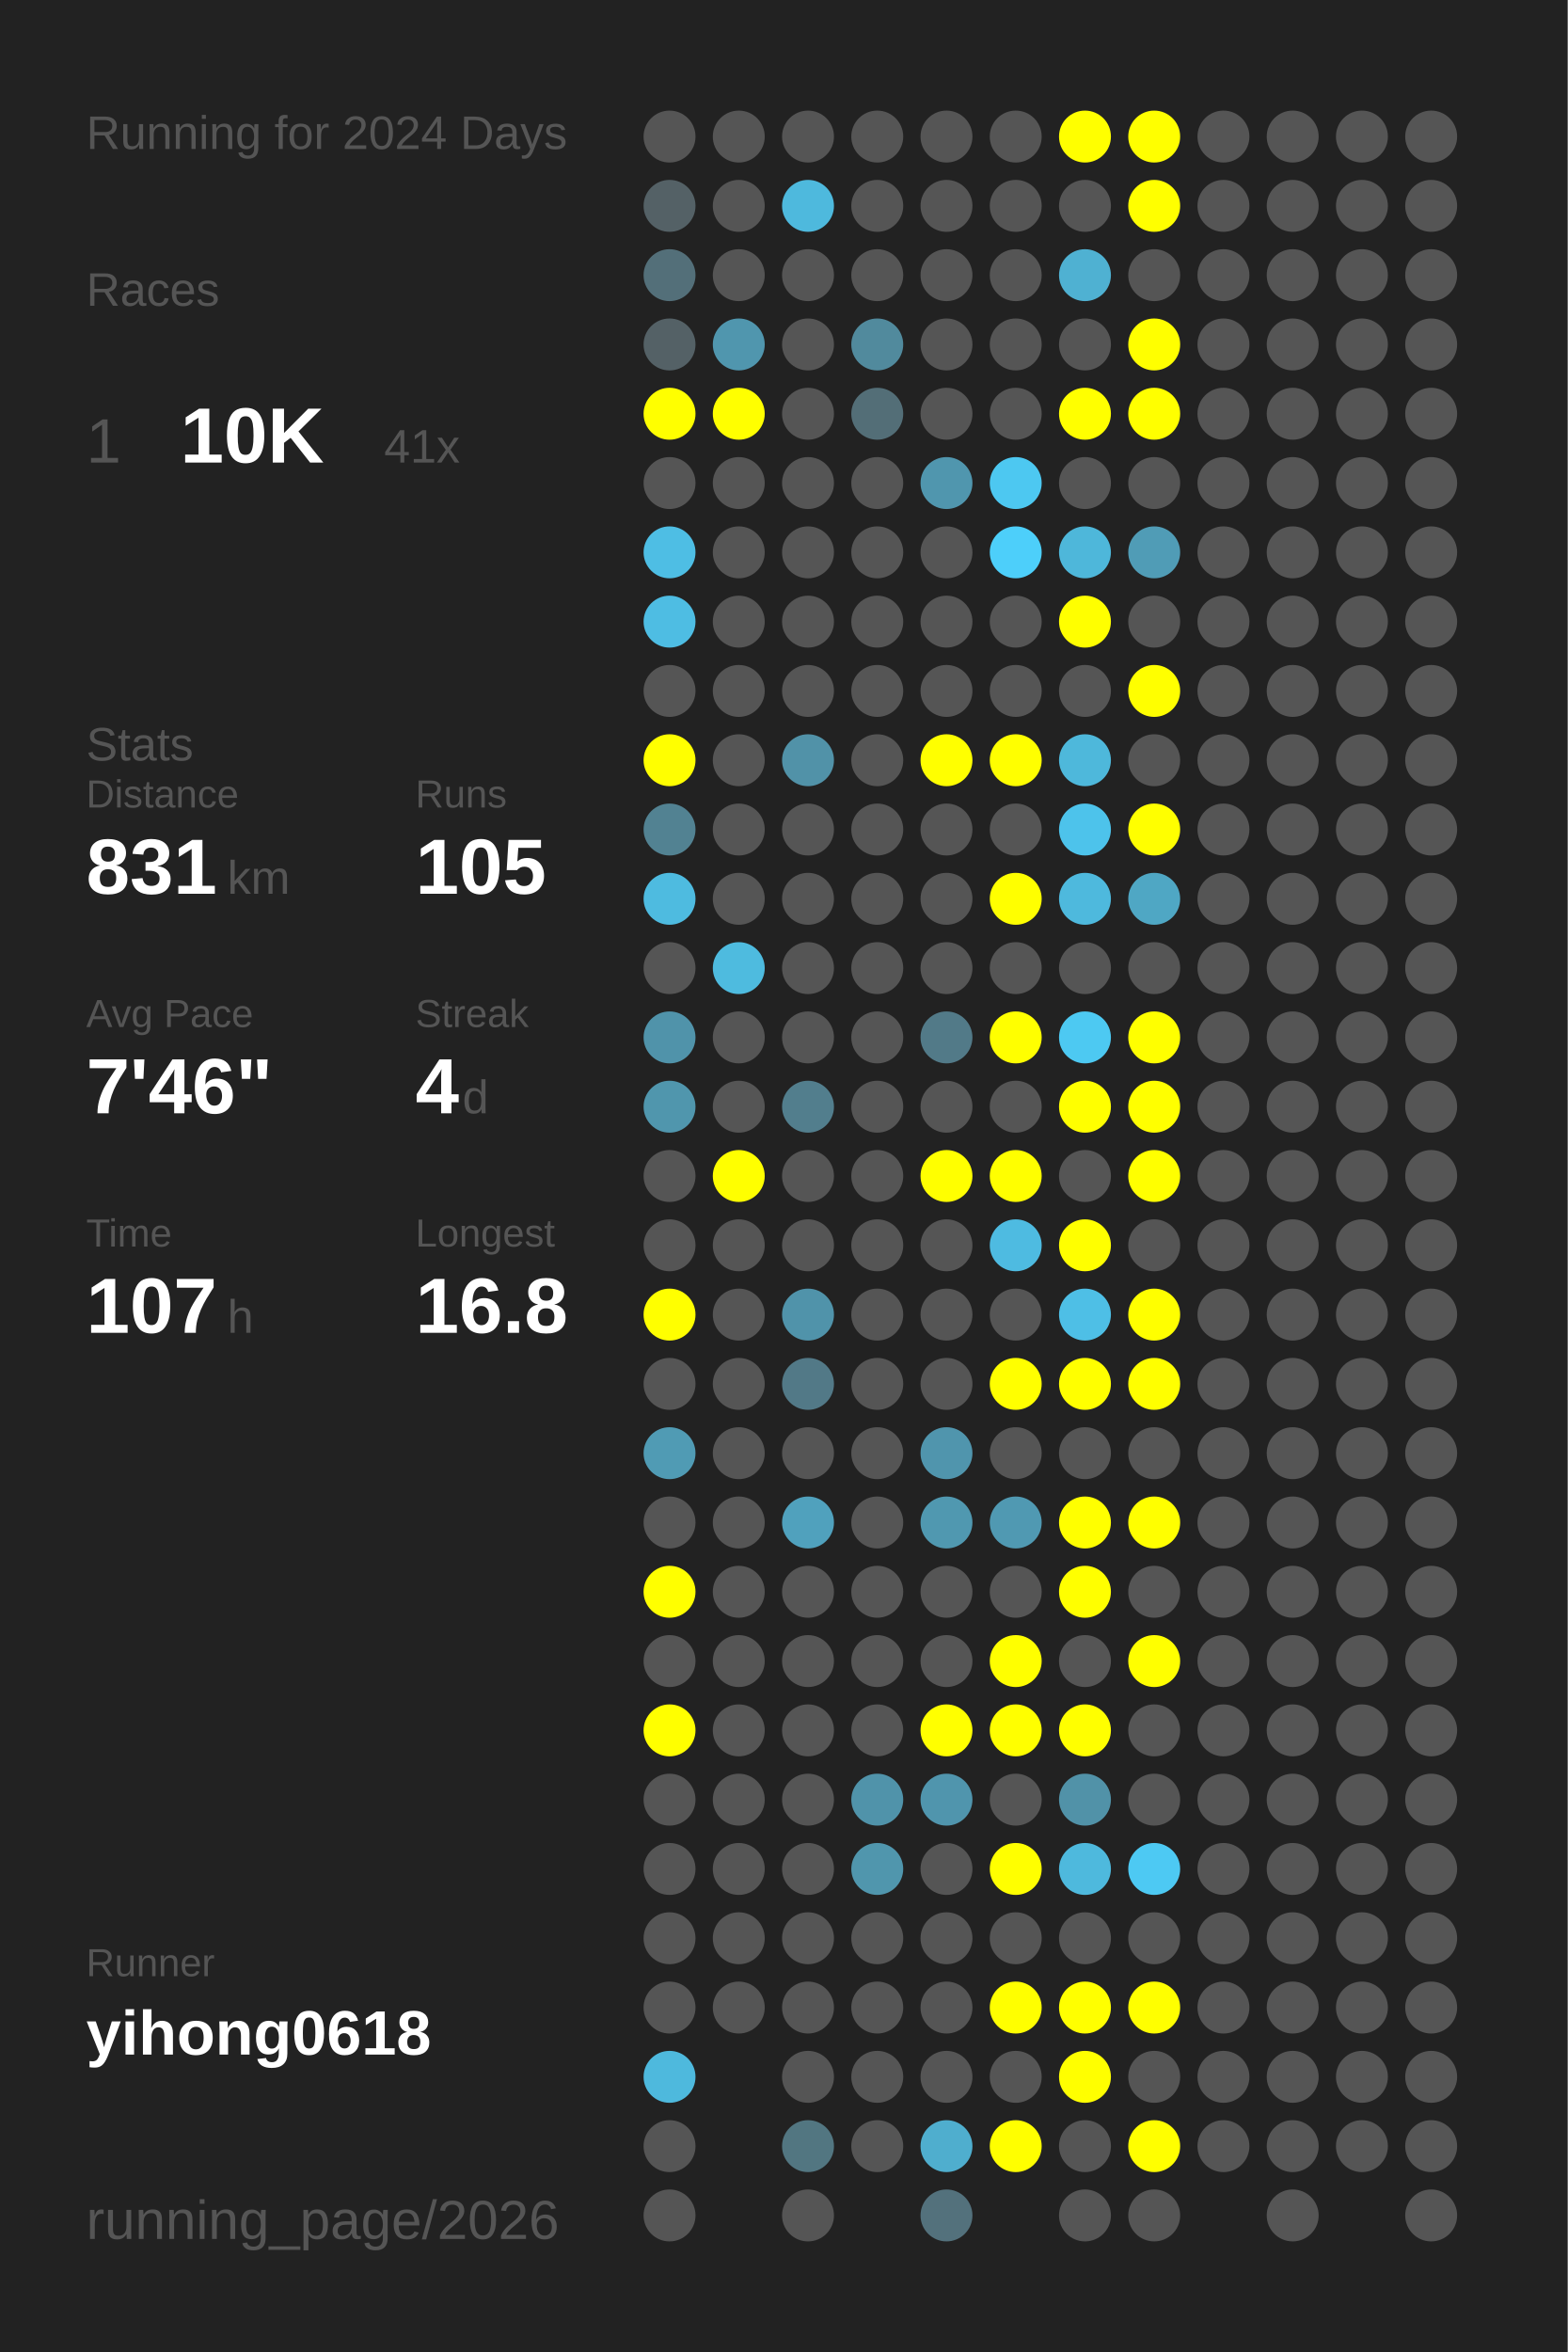
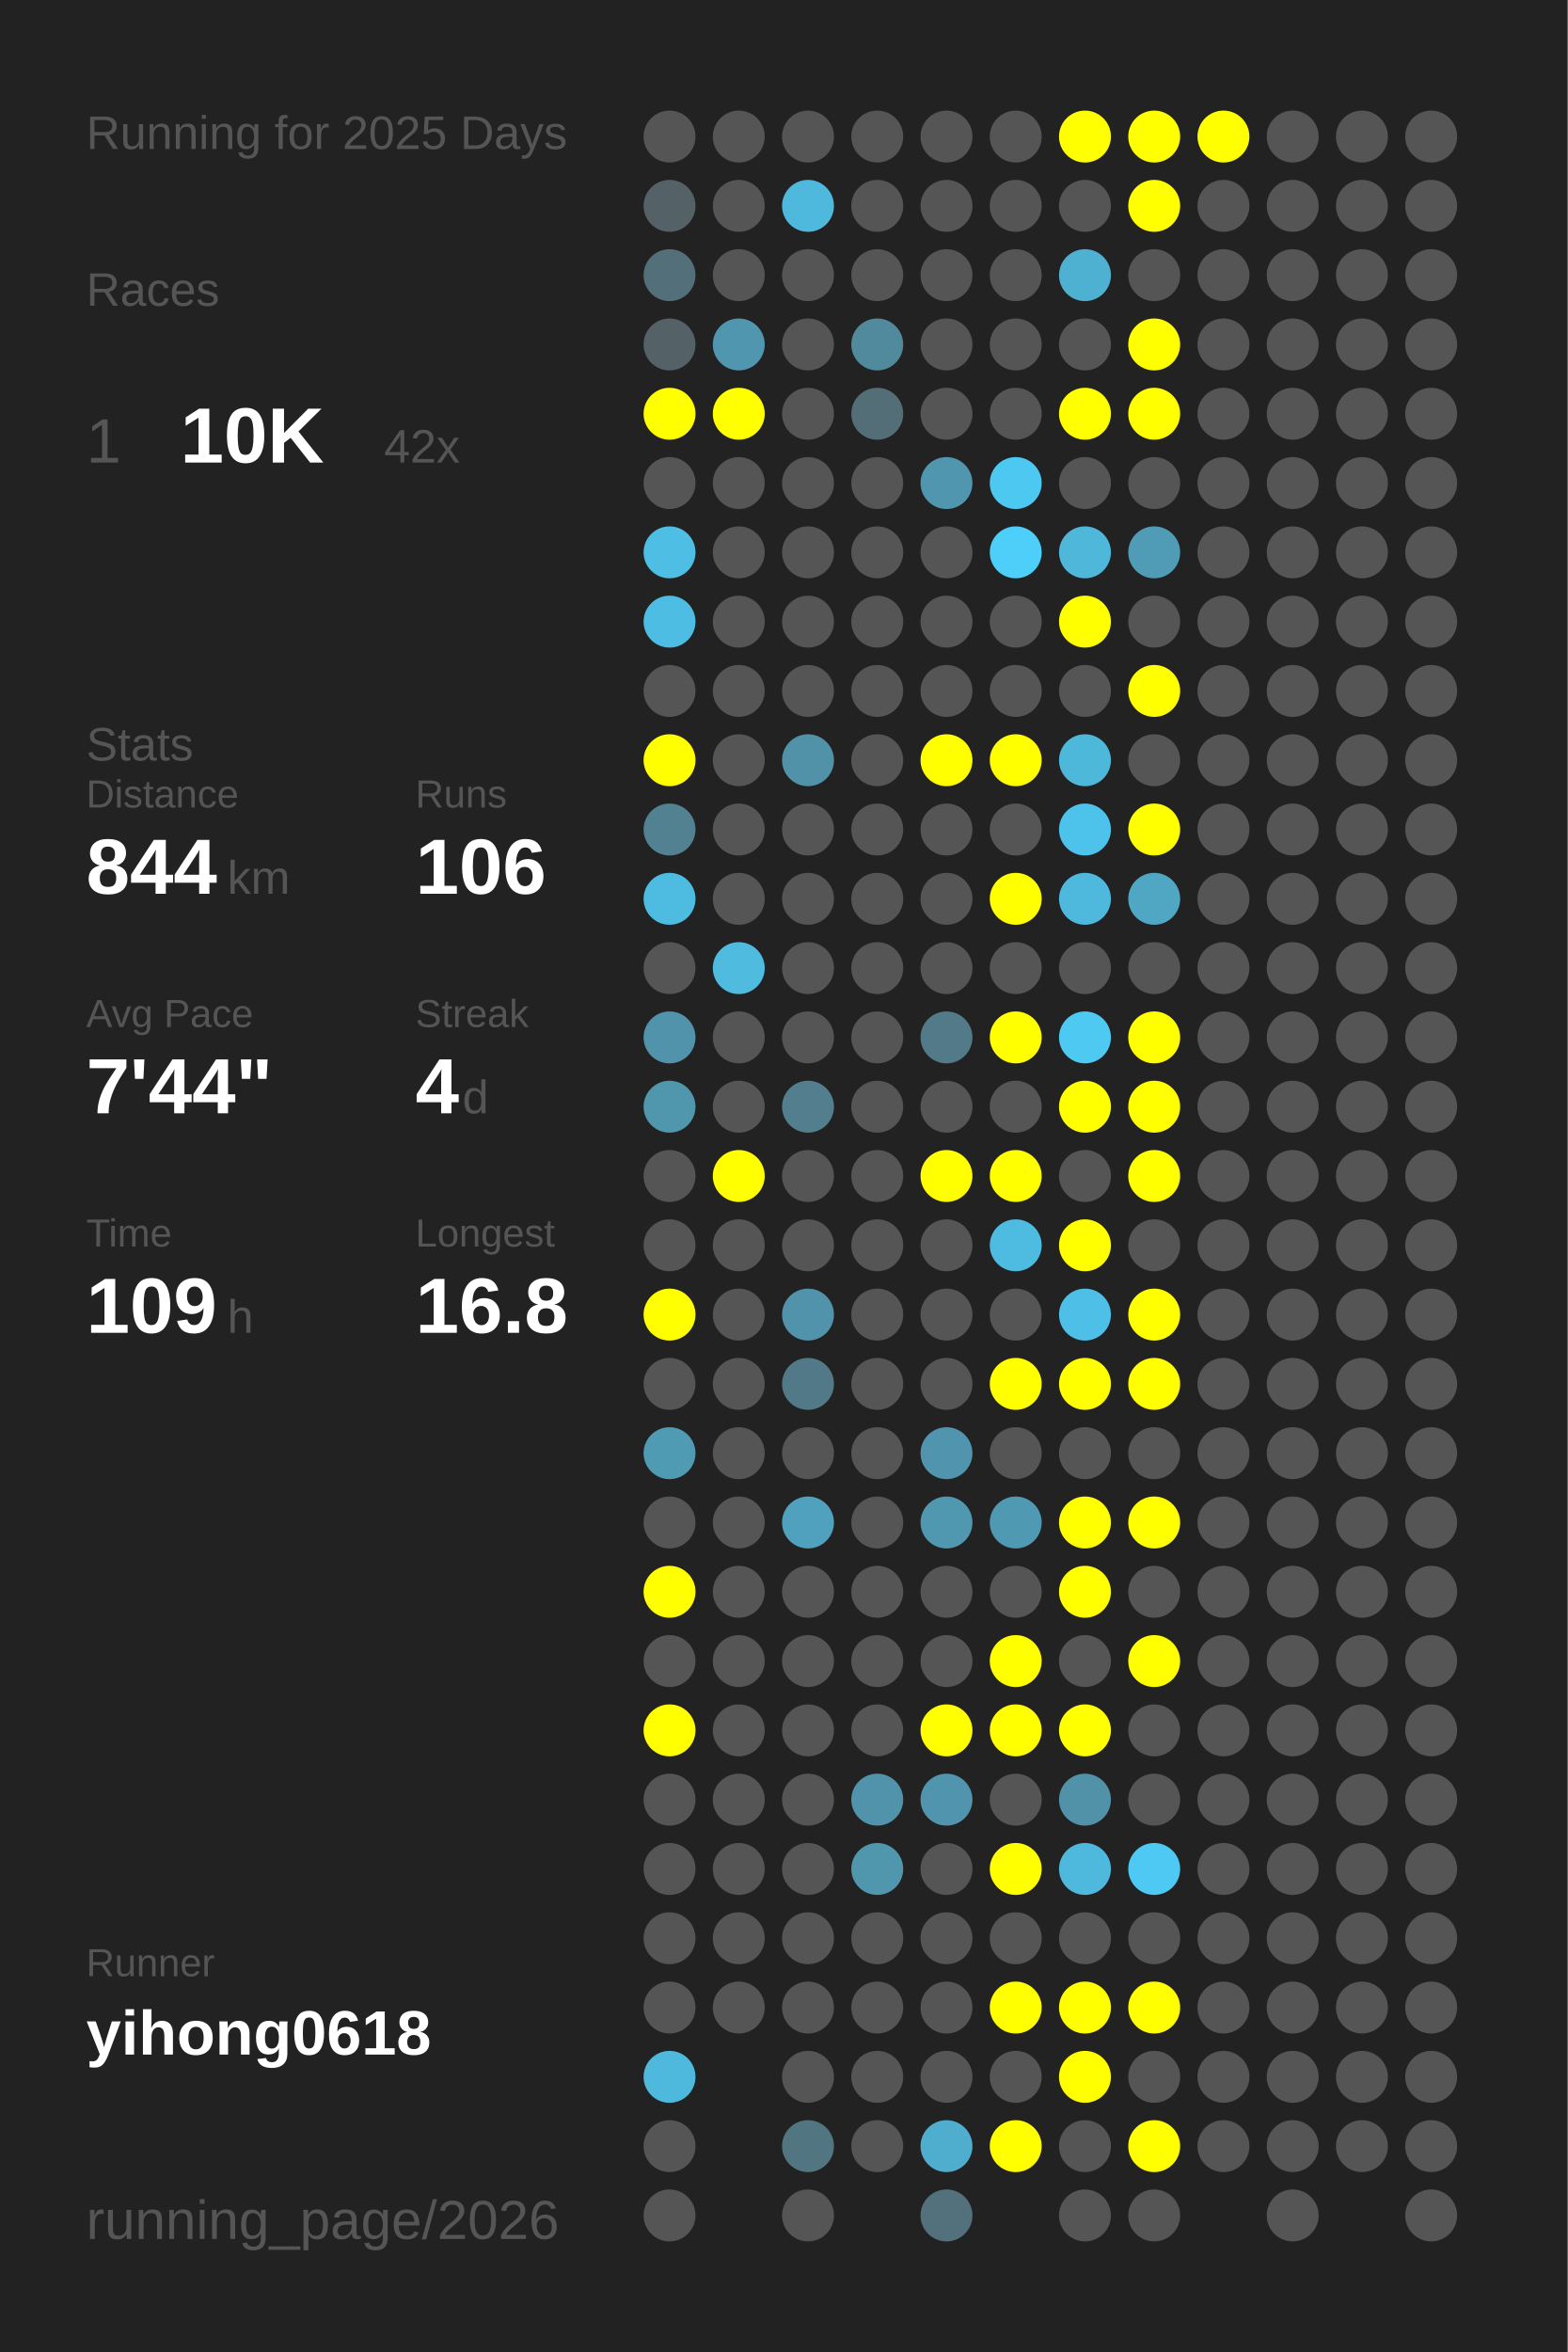
<svg xmlns="http://www.w3.org/2000/svg" baseProfile="full" height="300mm" version="1.1" viewBox="0,0,200,300" width="200mm">
  <defs />
  <rect fill="#222222" height="300" width="200" x="0" y="0" />
-   <text fill="#555555" style="font-size:6px; font-family:Arial;" x="11" y="19">Running for 2024 Days</text>
+   <text fill="#555555" style="font-size:6px; font-family:Arial;" x="11" y="19">Running for 2025 Days</text>
  <text fill="#555555" style="font-size:6px; font-family:Arial;" x="11" y="39">Races</text>
  <text fill="#555555" style="font-size:8px; font-family:Arial;" x="11" y="59">1</text>
  <text fill="#FFFFFF" style="font-size:10px; font-family:Arial; font-weight:bold;" x="23" y="59">10K</text>
-   <text fill="#555555" style="font-size:6px; font-family:Arial;" x="49" y="59">41x</text>
+   <text fill="#555555" style="font-size:6px; font-family:Arial;" x="49" y="59">42x</text>
  <text fill="#555555" style="font-size:6px; font-family:Arial;" x="11" y="97">Stats</text>
  <text fill="#555555" style="font-size:5px; font-family:Arial;" x="11" y="103">Distance</text>
-   <text fill="#FFFFFF" style="font-size:10px; font-family:Arial; font-weight:bold;" x="11" y="114">831</text>
+   <text fill="#FFFFFF" style="font-size:10px; font-family:Arial; font-weight:bold;" x="11" y="114">844</text>
  <text fill="#555555" style="font-size:6px; font-family:Arial;" x="29" y="114">km</text>
  <text fill="#555555" style="font-size:5px; font-family:Arial;" x="53" y="103">Runs</text>
-   <text fill="#FFFFFF" style="font-size:10px; font-family:Arial; font-weight:bold;" x="53" y="114">105</text>
+   <text fill="#FFFFFF" style="font-size:10px; font-family:Arial; font-weight:bold;" x="53" y="114">106</text>
  <text fill="#555555" style="font-size:5px; font-family:Arial;" x="11" y="131">Avg Pace</text>
-   <text fill="#FFFFFF" style="font-size:10px; font-family:Arial; font-weight:bold;" x="11" y="142">7'46"</text>
+   <text fill="#FFFFFF" style="font-size:10px; font-family:Arial; font-weight:bold;" x="11" y="142">7'44"</text>
  <text fill="#555555" style="font-size:5px; font-family:Arial;" x="53" y="131">Streak</text>
  <text fill="#FFFFFF" style="font-size:10px; font-family:Arial; font-weight:bold;" x="53" y="142">4</text>
  <text fill="#555555" style="font-size:6px; font-family:Arial;" x="59" y="142">d</text>
  <text fill="#555555" style="font-size:5px; font-family:Arial;" x="11" y="159">Time</text>
-   <text fill="#FFFFFF" style="font-size:10px; font-family:Arial; font-weight:bold;" x="11" y="170">107</text>
+   <text fill="#FFFFFF" style="font-size:10px; font-family:Arial; font-weight:bold;" x="11" y="170">109</text>
  <text fill="#555555" style="font-size:6px; font-family:Arial;" x="29" y="170">h</text>
  <text fill="#555555" style="font-size:5px; font-family:Arial;" x="53" y="159">Longest</text>
  <text fill="#FFFFFF" style="font-size:10px; font-family:Arial; font-weight:bold;" x="53" y="170">16.8</text>
  <text fill="#555555" style="font-size:5px; font-family:Arial;" x="11" y="252.065">Runner</text>
  <text fill="#FFFFFF" style="font-size:8px; font-family:Arial; font-weight:bold;" x="11" y="262.065">yihong0618</text>
  <text fill="#555555" style="font-size:7px; font-family:Arial;" x="11" y="285.581">running_page/2026</text>
  <circle cx="85.417" cy="17.419" fill="#555555" r="3.312" />
  <circle cx="85.417" cy="26.258" fill="#546166" r="3.312" />
  <circle cx="85.417" cy="35.097" fill="#536f79" r="3.312" />
  <circle cx="85.417" cy="43.935" fill="#546166" r="3.312" />
  <circle cx="85.417" cy="52.774" fill="#FFFF00" r="3.312" />
  <circle cx="85.417" cy="61.613" fill="#555555" r="3.312" />
  <circle cx="85.417" cy="70.452" fill="#4ebee4" r="3.312" />
  <circle cx="85.417" cy="79.29" fill="#4ebde3" r="3.312" />
  <circle cx="85.417" cy="88.129" fill="#555555" r="3.312" />
  <circle cx="85.417" cy="96.968" fill="#FFFF00" r="3.312" />
  <circle cx="85.417" cy="105.806" fill="#528292" r="3.312" />
  <circle cx="85.417" cy="114.645" fill="#4ebbe0" r="3.312" />
  <circle cx="85.417" cy="123.484" fill="#555555" r="3.312" />
  <circle cx="85.417" cy="132.323" fill="#5093aa" r="3.312" />
  <circle cx="85.417" cy="141.161" fill="#5096ad" r="3.312" />
  <circle cx="85.417" cy="150" fill="#555555" r="3.312" />
  <circle cx="85.417" cy="158.839" fill="#555555" r="3.312" />
  <circle cx="85.417" cy="167.677" fill="#FFFF00" r="3.312" />
  <circle cx="85.417" cy="176.516" fill="#555555" r="3.312" />
  <circle cx="85.417" cy="185.355" fill="#509bb4" r="3.312" />
  <circle cx="85.417" cy="194.194" fill="#555555" r="3.312" />
  <circle cx="85.417" cy="203.032" fill="#FFFF00" r="3.312" />
  <circle cx="85.417" cy="211.871" fill="#555555" r="3.312" />
  <circle cx="85.417" cy="220.71" fill="#FFFF00" r="3.312" />
  <circle cx="85.417" cy="229.548" fill="#555555" r="3.312" />
  <circle cx="85.417" cy="238.387" fill="#555555" r="3.312" />
  <circle cx="85.417" cy="247.226" fill="#555555" r="3.312" />
  <circle cx="85.417" cy="256.065" fill="#555555" r="3.312" />
  <circle cx="85.417" cy="264.903" fill="#4eb9dd" r="3.312" />
  <circle cx="85.417" cy="273.742" fill="#555555" r="3.312" />
  <circle cx="85.417" cy="282.581" fill="#555555" r="3.312" />
  <circle cx="94.25" cy="17.419" fill="#555555" r="3.312" />
  <circle cx="94.25" cy="26.258" fill="#555555" r="3.312" />
  <circle cx="94.25" cy="35.097" fill="#555555" r="3.312" />
  <circle cx="94.25" cy="43.935" fill="#5096ae" r="3.312" />
  <circle cx="94.25" cy="52.774" fill="#FFFF00" r="3.312" />
  <circle cx="94.25" cy="61.613" fill="#555555" r="3.312" />
  <circle cx="94.25" cy="70.452" fill="#555555" r="3.312" />
  <circle cx="94.25" cy="79.29" fill="#555555" r="3.312" />
  <circle cx="94.25" cy="88.129" fill="#555555" r="3.312" />
  <circle cx="94.25" cy="96.968" fill="#555555" r="3.312" />
  <circle cx="94.25" cy="105.806" fill="#555555" r="3.312" />
  <circle cx="94.25" cy="114.645" fill="#555555" r="3.312" />
  <circle cx="94.25" cy="123.484" fill="#4ebbdf" r="3.312" />
  <circle cx="94.25" cy="132.323" fill="#555555" r="3.312" />
  <circle cx="94.25" cy="141.161" fill="#555555" r="3.312" />
  <circle cx="94.25" cy="150" fill="#FFFF00" r="3.312" />
  <circle cx="94.25" cy="158.839" fill="#555555" r="3.312" />
  <circle cx="94.25" cy="167.677" fill="#555555" r="3.312" />
  <circle cx="94.25" cy="176.516" fill="#555555" r="3.312" />
  <circle cx="94.25" cy="185.355" fill="#555555" r="3.312" />
  <circle cx="94.25" cy="194.194" fill="#555555" r="3.312" />
  <circle cx="94.25" cy="203.032" fill="#555555" r="3.312" />
  <circle cx="94.25" cy="211.871" fill="#555555" r="3.312" />
  <circle cx="94.25" cy="220.71" fill="#555555" r="3.312" />
  <circle cx="94.25" cy="229.548" fill="#555555" r="3.312" />
  <circle cx="94.25" cy="238.387" fill="#555555" r="3.312" />
  <circle cx="94.25" cy="247.226" fill="#555555" r="3.312" />
  <circle cx="94.25" cy="256.065" fill="#555555" r="3.312" />
  <circle cx="103.083" cy="17.419" fill="#555555" r="3.312" />
  <circle cx="103.083" cy="26.258" fill="#4eb9dd" r="3.312" />
  <circle cx="103.083" cy="35.097" fill="#555555" r="3.312" />
  <circle cx="103.083" cy="43.935" fill="#555555" r="3.312" />
  <circle cx="103.083" cy="52.774" fill="#555555" r="3.312" />
  <circle cx="103.083" cy="61.613" fill="#555555" r="3.312" />
  <circle cx="103.083" cy="70.452" fill="#555555" r="3.312" />
  <circle cx="103.083" cy="79.29" fill="#555555" r="3.312" />
  <circle cx="103.083" cy="88.129" fill="#555555" r="3.312" />
  <circle cx="103.083" cy="96.968" fill="#5192a8" r="3.312" />
  <circle cx="103.083" cy="105.806" fill="#555555" r="3.312" />
  <circle cx="103.083" cy="114.645" fill="#555555" r="3.312" />
  <circle cx="103.083" cy="123.484" fill="#555555" r="3.312" />
  <circle cx="103.083" cy="132.323" fill="#555555" r="3.312" />
  <circle cx="103.083" cy="141.161" fill="#527e8d" r="3.312" />
  <circle cx="103.083" cy="150" fill="#555555" r="3.312" />
  <circle cx="103.083" cy="158.839" fill="#555555" r="3.312" />
  <circle cx="103.083" cy="167.677" fill="#5093aa" r="3.312" />
  <circle cx="103.083" cy="176.516" fill="#527987" r="3.312" />
  <circle cx="103.083" cy="185.355" fill="#555555" r="3.312" />
  <circle cx="103.083" cy="194.194" fill="#50a1bd" r="3.312" />
  <circle cx="103.083" cy="203.032" fill="#555555" r="3.312" />
  <circle cx="103.083" cy="211.871" fill="#555555" r="3.312" />
  <circle cx="103.083" cy="220.71" fill="#555555" r="3.312" />
  <circle cx="103.083" cy="229.548" fill="#555555" r="3.312" />
  <circle cx="103.083" cy="238.387" fill="#555555" r="3.312" />
  <circle cx="103.083" cy="247.226" fill="#555555" r="3.312" />
  <circle cx="103.083" cy="256.065" fill="#555555" r="3.312" />
  <circle cx="103.083" cy="264.903" fill="#555555" r="3.312" />
  <circle cx="103.083" cy="273.742" fill="#527681" r="3.312" />
  <circle cx="103.083" cy="282.581" fill="#555555" r="3.312" />
  <circle cx="111.917" cy="17.419" fill="#555555" r="3.312" />
  <circle cx="111.917" cy="26.258" fill="#555555" r="3.312" />
  <circle cx="111.917" cy="35.097" fill="#555555" r="3.312" />
  <circle cx="111.917" cy="43.935" fill="#518a9d" r="3.312" />
  <circle cx="111.917" cy="52.774" fill="#536e77" r="3.312" />
  <circle cx="111.917" cy="61.613" fill="#555555" r="3.312" />
  <circle cx="111.917" cy="70.452" fill="#555555" r="3.312" />
  <circle cx="111.917" cy="79.29" fill="#555555" r="3.312" />
  <circle cx="111.917" cy="88.129" fill="#555555" r="3.312" />
  <circle cx="111.917" cy="96.968" fill="#555555" r="3.312" />
  <circle cx="111.917" cy="105.806" fill="#555555" r="3.312" />
  <circle cx="111.917" cy="114.645" fill="#555555" r="3.312" />
  <circle cx="111.917" cy="123.484" fill="#555555" r="3.312" />
  <circle cx="111.917" cy="132.323" fill="#555555" r="3.312" />
  <circle cx="111.917" cy="141.161" fill="#555555" r="3.312" />
  <circle cx="111.917" cy="150" fill="#555555" r="3.312" />
  <circle cx="111.917" cy="158.839" fill="#555555" r="3.312" />
  <circle cx="111.917" cy="167.677" fill="#555555" r="3.312" />
  <circle cx="111.917" cy="176.516" fill="#555555" r="3.312" />
  <circle cx="111.917" cy="185.355" fill="#555555" r="3.312" />
  <circle cx="111.917" cy="194.194" fill="#555555" r="3.312" />
  <circle cx="111.917" cy="203.032" fill="#555555" r="3.312" />
  <circle cx="111.917" cy="211.871" fill="#555555" r="3.312" />
  <circle cx="111.917" cy="220.71" fill="#555555" r="3.312" />
  <circle cx="111.917" cy="229.548" fill="#5093aa" r="3.312" />
  <circle cx="111.917" cy="238.387" fill="#5096ad" r="3.312" />
  <circle cx="111.917" cy="247.226" fill="#555555" r="3.312" />
  <circle cx="111.917" cy="256.065" fill="#555555" r="3.312" />
  <circle cx="111.917" cy="264.903" fill="#555555" r="3.312" />
  <circle cx="111.917" cy="273.742" fill="#555555" r="3.312" />
  <circle cx="120.75" cy="17.419" fill="#555555" r="3.312" />
  <circle cx="120.75" cy="26.258" fill="#555555" r="3.312" />
  <circle cx="120.75" cy="35.097" fill="#555555" r="3.312" />
  <circle cx="120.75" cy="43.935" fill="#555555" r="3.312" />
  <circle cx="120.75" cy="52.774" fill="#555555" r="3.312" />
  <circle cx="120.75" cy="61.613" fill="#5096ae" r="3.312" />
  <circle cx="120.75" cy="70.452" fill="#555555" r="3.312" />
  <circle cx="120.75" cy="79.29" fill="#555555" r="3.312" />
  <circle cx="120.75" cy="88.129" fill="#555555" r="3.312" />
  <circle cx="120.75" cy="96.968" fill="#FFFF00" r="3.312" />
  <circle cx="120.75" cy="105.806" fill="#555555" r="3.312" />
  <circle cx="120.75" cy="114.645" fill="#555555" r="3.312" />
  <circle cx="120.75" cy="123.484" fill="#555555" r="3.312" />
  <circle cx="120.75" cy="132.323" fill="#527a88" r="3.312" />
  <circle cx="120.75" cy="141.161" fill="#555555" r="3.312" />
  <circle cx="120.75" cy="150" fill="#FFFF00" r="3.312" />
  <circle cx="120.75" cy="158.839" fill="#555555" r="3.312" />
  <circle cx="120.75" cy="167.677" fill="#555555" r="3.312" />
  <circle cx="120.75" cy="176.516" fill="#555555" r="3.312" />
  <circle cx="120.75" cy="185.355" fill="#5095ad" r="3.312" />
  <circle cx="120.75" cy="194.194" fill="#5098b0" r="3.312" />
  <circle cx="120.75" cy="203.032" fill="#555555" r="3.312" />
  <circle cx="120.75" cy="211.871" fill="#555555" r="3.312" />
  <circle cx="120.75" cy="220.71" fill="#FFFF00" r="3.312" />
  <circle cx="120.75" cy="229.548" fill="#5095ad" r="3.312" />
  <circle cx="120.75" cy="238.387" fill="#555555" r="3.312" />
  <circle cx="120.75" cy="247.226" fill="#555555" r="3.312" />
  <circle cx="120.75" cy="256.065" fill="#555555" r="3.312" />
  <circle cx="120.75" cy="264.903" fill="#555555" r="3.312" />
  <circle cx="120.75" cy="273.742" fill="#4faece" r="3.312" />
  <circle cx="120.75" cy="282.581" fill="#53717c" r="3.312" />
  <circle cx="129.583" cy="17.419" fill="#555555" r="3.312" />
  <circle cx="129.583" cy="26.258" fill="#555555" r="3.312" />
  <circle cx="129.583" cy="35.097" fill="#555555" r="3.312" />
  <circle cx="129.583" cy="43.935" fill="#555555" r="3.312" />
  <circle cx="129.583" cy="52.774" fill="#555555" r="3.312" />
  <circle cx="129.583" cy="61.613" fill="#4dc8f1" r="3.312" />
  <circle cx="129.583" cy="70.452" fill="#4dcffa" r="3.312" />
  <circle cx="129.583" cy="79.29" fill="#555555" r="3.312" />
  <circle cx="129.583" cy="88.129" fill="#555555" r="3.312" />
  <circle cx="129.583" cy="96.968" fill="#FFFF00" r="3.312" />
  <circle cx="129.583" cy="105.806" fill="#555555" r="3.312" />
  <circle cx="129.583" cy="114.645" fill="#FFFF00" r="3.312" />
  <circle cx="129.583" cy="123.484" fill="#555555" r="3.312" />
  <circle cx="129.583" cy="132.323" fill="#FFFF00" r="3.312" />
  <circle cx="129.583" cy="141.161" fill="#555555" r="3.312" />
  <circle cx="129.583" cy="150" fill="#FFFF00" r="3.312" />
  <circle cx="129.583" cy="158.839" fill="#4ebbe1" r="3.312" />
  <circle cx="129.583" cy="167.677" fill="#555555" r="3.312" />
  <circle cx="129.583" cy="176.516" fill="#FFFF00" r="3.312" />
  <circle cx="129.583" cy="185.355" fill="#555555" r="3.312" />
  <circle cx="129.583" cy="194.194" fill="#5099b2" r="3.312" />
  <circle cx="129.583" cy="203.032" fill="#555555" r="3.312" />
  <circle cx="129.583" cy="211.871" fill="#FFFF00" r="3.312" />
  <circle cx="129.583" cy="220.71" fill="#FFFF00" r="3.312" />
  <circle cx="129.583" cy="229.548" fill="#555555" r="3.312" />
  <circle cx="129.583" cy="238.387" fill="#FFFF00" r="3.312" />
  <circle cx="129.583" cy="247.226" fill="#555555" r="3.312" />
  <circle cx="129.583" cy="256.065" fill="#FFFF00" r="3.312" />
  <circle cx="129.583" cy="264.903" fill="#555555" r="3.312" />
  <circle cx="129.583" cy="273.742" fill="#FFFF00" r="3.312" />
  <circle cx="138.417" cy="17.419" fill="#FFFF00" r="3.312" />
  <circle cx="138.417" cy="26.258" fill="#555555" r="3.312" />
  <circle cx="138.417" cy="35.097" fill="#4fb1d2" r="3.312" />
  <circle cx="138.417" cy="43.935" fill="#555555" r="3.312" />
  <circle cx="138.417" cy="52.774" fill="#FFFF00" r="3.312" />
  <circle cx="138.417" cy="61.613" fill="#555555" r="3.312" />
  <circle cx="138.417" cy="70.452" fill="#4eb7da" r="3.312" />
  <circle cx="138.417" cy="79.29" fill="#FFFF00" r="3.312" />
  <circle cx="138.417" cy="88.129" fill="#555555" r="3.312" />
  <circle cx="138.417" cy="96.968" fill="#4eb8db" r="3.312" />
  <circle cx="138.417" cy="105.806" fill="#4dc3eb" r="3.312" />
  <circle cx="138.417" cy="114.645" fill="#4eb9dd" r="3.312" />
  <circle cx="138.417" cy="123.484" fill="#555555" r="3.312" />
  <circle cx="138.417" cy="132.323" fill="#4dc9f2" r="3.312" />
  <circle cx="138.417" cy="141.161" fill="#FFFF00" r="3.312" />
  <circle cx="138.417" cy="150" fill="#555555" r="3.312" />
  <circle cx="138.417" cy="158.839" fill="#FFFF00" r="3.312" />
  <circle cx="138.417" cy="167.677" fill="#4ebfe6" r="3.312" />
  <circle cx="138.417" cy="176.516" fill="#FFFF00" r="3.312" />
  <circle cx="138.417" cy="185.355" fill="#555555" r="3.312" />
  <circle cx="138.417" cy="194.194" fill="#FFFF00" r="3.312" />
  <circle cx="138.417" cy="203.032" fill="#FFFF00" r="3.312" />
  <circle cx="138.417" cy="211.871" fill="#555555" r="3.312" />
  <circle cx="138.417" cy="220.71" fill="#FFFF00" r="3.312" />
  <circle cx="138.417" cy="229.548" fill="#5192a8" r="3.312" />
  <circle cx="138.417" cy="238.387" fill="#4eb9dd" r="3.312" />
  <circle cx="138.417" cy="247.226" fill="#555555" r="3.312" />
  <circle cx="138.417" cy="256.065" fill="#FFFF00" r="3.312" />
  <circle cx="138.417" cy="264.903" fill="#FFFF00" r="3.312" />
  <circle cx="138.417" cy="273.742" fill="#555555" r="3.312" />
  <circle cx="138.417" cy="282.581" fill="#555555" r="3.312" />
  <circle cx="147.25" cy="17.419" fill="#FFFF00" r="3.312" />
  <circle cx="147.25" cy="26.258" fill="#FFFF00" r="3.312" />
  <circle cx="147.25" cy="35.097" fill="#555555" r="3.312" />
  <circle cx="147.25" cy="43.935" fill="#FFFF00" r="3.312" />
  <circle cx="147.25" cy="52.774" fill="#FFFF00" r="3.312" />
  <circle cx="147.25" cy="61.613" fill="#555555" r="3.312" />
  <circle cx="147.25" cy="70.452" fill="#509cb6" r="3.312" />
  <circle cx="147.25" cy="79.29" fill="#555555" r="3.312" />
  <circle cx="147.25" cy="88.129" fill="#FFFF00" r="3.312" />
  <circle cx="147.25" cy="96.968" fill="#555555" r="3.312" />
  <circle cx="147.25" cy="105.806" fill="#FFFF00" r="3.312" />
  <circle cx="147.25" cy="114.645" fill="#4fa7c4" r="3.312" />
  <circle cx="147.25" cy="123.484" fill="#555555" r="3.312" />
  <circle cx="147.25" cy="132.323" fill="#FFFF00" r="3.312" />
  <circle cx="147.25" cy="141.161" fill="#FFFF00" r="3.312" />
  <circle cx="147.25" cy="150" fill="#FFFF00" r="3.312" />
  <circle cx="147.25" cy="158.839" fill="#555555" r="3.312" />
  <circle cx="147.25" cy="167.677" fill="#FFFF00" r="3.312" />
  <circle cx="147.25" cy="176.516" fill="#FFFF00" r="3.312" />
  <circle cx="147.25" cy="185.355" fill="#555555" r="3.312" />
  <circle cx="147.25" cy="194.194" fill="#FFFF00" r="3.312" />
  <circle cx="147.25" cy="203.032" fill="#555555" r="3.312" />
  <circle cx="147.25" cy="211.871" fill="#FFFF00" r="3.312" />
  <circle cx="147.25" cy="220.71" fill="#555555" r="3.312" />
  <circle cx="147.25" cy="229.548" fill="#555555" r="3.312" />
  <circle cx="147.25" cy="238.387" fill="#4dc9f3" r="3.312" />
  <circle cx="147.25" cy="247.226" fill="#555555" r="3.312" />
  <circle cx="147.25" cy="256.065" fill="#FFFF00" r="3.312" />
  <circle cx="147.25" cy="264.903" fill="#555555" r="3.312" />
  <circle cx="147.25" cy="273.742" fill="#FFFF00" r="3.312" />
  <circle cx="147.25" cy="282.581" fill="#555555" r="3.312" />
-   <circle cx="156.083" cy="17.419" fill="#555555" r="3.312" />
+   <circle cx="156.083" cy="17.419" fill="#FFFF00" r="3.312" />
  <circle cx="156.083" cy="26.258" fill="#555555" r="3.312" />
  <circle cx="156.083" cy="35.097" fill="#555555" r="3.312" />
  <circle cx="156.083" cy="43.935" fill="#555555" r="3.312" />
  <circle cx="156.083" cy="52.774" fill="#555555" r="3.312" />
  <circle cx="156.083" cy="61.613" fill="#555555" r="3.312" />
  <circle cx="156.083" cy="70.452" fill="#555555" r="3.312" />
  <circle cx="156.083" cy="79.29" fill="#555555" r="3.312" />
  <circle cx="156.083" cy="88.129" fill="#555555" r="3.312" />
  <circle cx="156.083" cy="96.968" fill="#555555" r="3.312" />
  <circle cx="156.083" cy="105.806" fill="#555555" r="3.312" />
  <circle cx="156.083" cy="114.645" fill="#555555" r="3.312" />
  <circle cx="156.083" cy="123.484" fill="#555555" r="3.312" />
  <circle cx="156.083" cy="132.323" fill="#555555" r="3.312" />
  <circle cx="156.083" cy="141.161" fill="#555555" r="3.312" />
  <circle cx="156.083" cy="150" fill="#555555" r="3.312" />
  <circle cx="156.083" cy="158.839" fill="#555555" r="3.312" />
  <circle cx="156.083" cy="167.677" fill="#555555" r="3.312" />
  <circle cx="156.083" cy="176.516" fill="#555555" r="3.312" />
  <circle cx="156.083" cy="185.355" fill="#555555" r="3.312" />
  <circle cx="156.083" cy="194.194" fill="#555555" r="3.312" />
  <circle cx="156.083" cy="203.032" fill="#555555" r="3.312" />
  <circle cx="156.083" cy="211.871" fill="#555555" r="3.312" />
  <circle cx="156.083" cy="220.71" fill="#555555" r="3.312" />
  <circle cx="156.083" cy="229.548" fill="#555555" r="3.312" />
  <circle cx="156.083" cy="238.387" fill="#555555" r="3.312" />
  <circle cx="156.083" cy="247.226" fill="#555555" r="3.312" />
  <circle cx="156.083" cy="256.065" fill="#555555" r="3.312" />
  <circle cx="156.083" cy="264.903" fill="#555555" r="3.312" />
  <circle cx="156.083" cy="273.742" fill="#555555" r="3.312" />
  <circle cx="164.917" cy="17.419" fill="#555555" r="3.312" />
  <circle cx="164.917" cy="26.258" fill="#555555" r="3.312" />
  <circle cx="164.917" cy="35.097" fill="#555555" r="3.312" />
  <circle cx="164.917" cy="43.935" fill="#555555" r="3.312" />
  <circle cx="164.917" cy="52.774" fill="#555555" r="3.312" />
  <circle cx="164.917" cy="61.613" fill="#555555" r="3.312" />
  <circle cx="164.917" cy="70.452" fill="#555555" r="3.312" />
  <circle cx="164.917" cy="79.29" fill="#555555" r="3.312" />
  <circle cx="164.917" cy="88.129" fill="#555555" r="3.312" />
  <circle cx="164.917" cy="96.968" fill="#555555" r="3.312" />
  <circle cx="164.917" cy="105.806" fill="#555555" r="3.312" />
  <circle cx="164.917" cy="114.645" fill="#555555" r="3.312" />
  <circle cx="164.917" cy="123.484" fill="#555555" r="3.312" />
  <circle cx="164.917" cy="132.323" fill="#555555" r="3.312" />
  <circle cx="164.917" cy="141.161" fill="#555555" r="3.312" />
  <circle cx="164.917" cy="150" fill="#555555" r="3.312" />
  <circle cx="164.917" cy="158.839" fill="#555555" r="3.312" />
  <circle cx="164.917" cy="167.677" fill="#555555" r="3.312" />
  <circle cx="164.917" cy="176.516" fill="#555555" r="3.312" />
  <circle cx="164.917" cy="185.355" fill="#555555" r="3.312" />
  <circle cx="164.917" cy="194.194" fill="#555555" r="3.312" />
  <circle cx="164.917" cy="203.032" fill="#555555" r="3.312" />
  <circle cx="164.917" cy="211.871" fill="#555555" r="3.312" />
  <circle cx="164.917" cy="220.71" fill="#555555" r="3.312" />
  <circle cx="164.917" cy="229.548" fill="#555555" r="3.312" />
  <circle cx="164.917" cy="238.387" fill="#555555" r="3.312" />
  <circle cx="164.917" cy="247.226" fill="#555555" r="3.312" />
  <circle cx="164.917" cy="256.065" fill="#555555" r="3.312" />
  <circle cx="164.917" cy="264.903" fill="#555555" r="3.312" />
  <circle cx="164.917" cy="273.742" fill="#555555" r="3.312" />
  <circle cx="164.917" cy="282.581" fill="#555555" r="3.312" />
  <circle cx="173.75" cy="17.419" fill="#555555" r="3.312" />
  <circle cx="173.75" cy="26.258" fill="#555555" r="3.312" />
  <circle cx="173.75" cy="35.097" fill="#555555" r="3.312" />
  <circle cx="173.75" cy="43.935" fill="#555555" r="3.312" />
  <circle cx="173.75" cy="52.774" fill="#555555" r="3.312" />
  <circle cx="173.75" cy="61.613" fill="#555555" r="3.312" />
  <circle cx="173.75" cy="70.452" fill="#555555" r="3.312" />
  <circle cx="173.75" cy="79.29" fill="#555555" r="3.312" />
  <circle cx="173.75" cy="88.129" fill="#555555" r="3.312" />
  <circle cx="173.75" cy="96.968" fill="#555555" r="3.312" />
  <circle cx="173.75" cy="105.806" fill="#555555" r="3.312" />
  <circle cx="173.75" cy="114.645" fill="#555555" r="3.312" />
  <circle cx="173.75" cy="123.484" fill="#555555" r="3.312" />
  <circle cx="173.75" cy="132.323" fill="#555555" r="3.312" />
  <circle cx="173.75" cy="141.161" fill="#555555" r="3.312" />
  <circle cx="173.75" cy="150" fill="#555555" r="3.312" />
  <circle cx="173.75" cy="158.839" fill="#555555" r="3.312" />
  <circle cx="173.75" cy="167.677" fill="#555555" r="3.312" />
  <circle cx="173.75" cy="176.516" fill="#555555" r="3.312" />
  <circle cx="173.75" cy="185.355" fill="#555555" r="3.312" />
  <circle cx="173.75" cy="194.194" fill="#555555" r="3.312" />
  <circle cx="173.75" cy="203.032" fill="#555555" r="3.312" />
  <circle cx="173.75" cy="211.871" fill="#555555" r="3.312" />
  <circle cx="173.75" cy="220.71" fill="#555555" r="3.312" />
  <circle cx="173.75" cy="229.548" fill="#555555" r="3.312" />
  <circle cx="173.75" cy="238.387" fill="#555555" r="3.312" />
  <circle cx="173.75" cy="247.226" fill="#555555" r="3.312" />
  <circle cx="173.75" cy="256.065" fill="#555555" r="3.312" />
  <circle cx="173.75" cy="264.903" fill="#555555" r="3.312" />
  <circle cx="173.75" cy="273.742" fill="#555555" r="3.312" />
  <circle cx="182.583" cy="17.419" fill="#555555" r="3.312" />
  <circle cx="182.583" cy="26.258" fill="#555555" r="3.312" />
  <circle cx="182.583" cy="35.097" fill="#555555" r="3.312" />
  <circle cx="182.583" cy="43.935" fill="#555555" r="3.312" />
  <circle cx="182.583" cy="52.774" fill="#555555" r="3.312" />
  <circle cx="182.583" cy="61.613" fill="#555555" r="3.312" />
  <circle cx="182.583" cy="70.452" fill="#555555" r="3.312" />
  <circle cx="182.583" cy="79.29" fill="#555555" r="3.312" />
  <circle cx="182.583" cy="88.129" fill="#555555" r="3.312" />
  <circle cx="182.583" cy="96.968" fill="#555555" r="3.312" />
  <circle cx="182.583" cy="105.806" fill="#555555" r="3.312" />
  <circle cx="182.583" cy="114.645" fill="#555555" r="3.312" />
  <circle cx="182.583" cy="123.484" fill="#555555" r="3.312" />
  <circle cx="182.583" cy="132.323" fill="#555555" r="3.312" />
  <circle cx="182.583" cy="141.161" fill="#555555" r="3.312" />
  <circle cx="182.583" cy="150" fill="#555555" r="3.312" />
  <circle cx="182.583" cy="158.839" fill="#555555" r="3.312" />
  <circle cx="182.583" cy="167.677" fill="#555555" r="3.312" />
  <circle cx="182.583" cy="176.516" fill="#555555" r="3.312" />
  <circle cx="182.583" cy="185.355" fill="#555555" r="3.312" />
  <circle cx="182.583" cy="194.194" fill="#555555" r="3.312" />
  <circle cx="182.583" cy="203.032" fill="#555555" r="3.312" />
  <circle cx="182.583" cy="211.871" fill="#555555" r="3.312" />
  <circle cx="182.583" cy="220.71" fill="#555555" r="3.312" />
  <circle cx="182.583" cy="229.548" fill="#555555" r="3.312" />
  <circle cx="182.583" cy="238.387" fill="#555555" r="3.312" />
  <circle cx="182.583" cy="247.226" fill="#555555" r="3.312" />
  <circle cx="182.583" cy="256.065" fill="#555555" r="3.312" />
  <circle cx="182.583" cy="264.903" fill="#555555" r="3.312" />
  <circle cx="182.583" cy="273.742" fill="#555555" r="3.312" />
  <circle cx="182.583" cy="282.581" fill="#555555" r="3.312" />
</svg>
